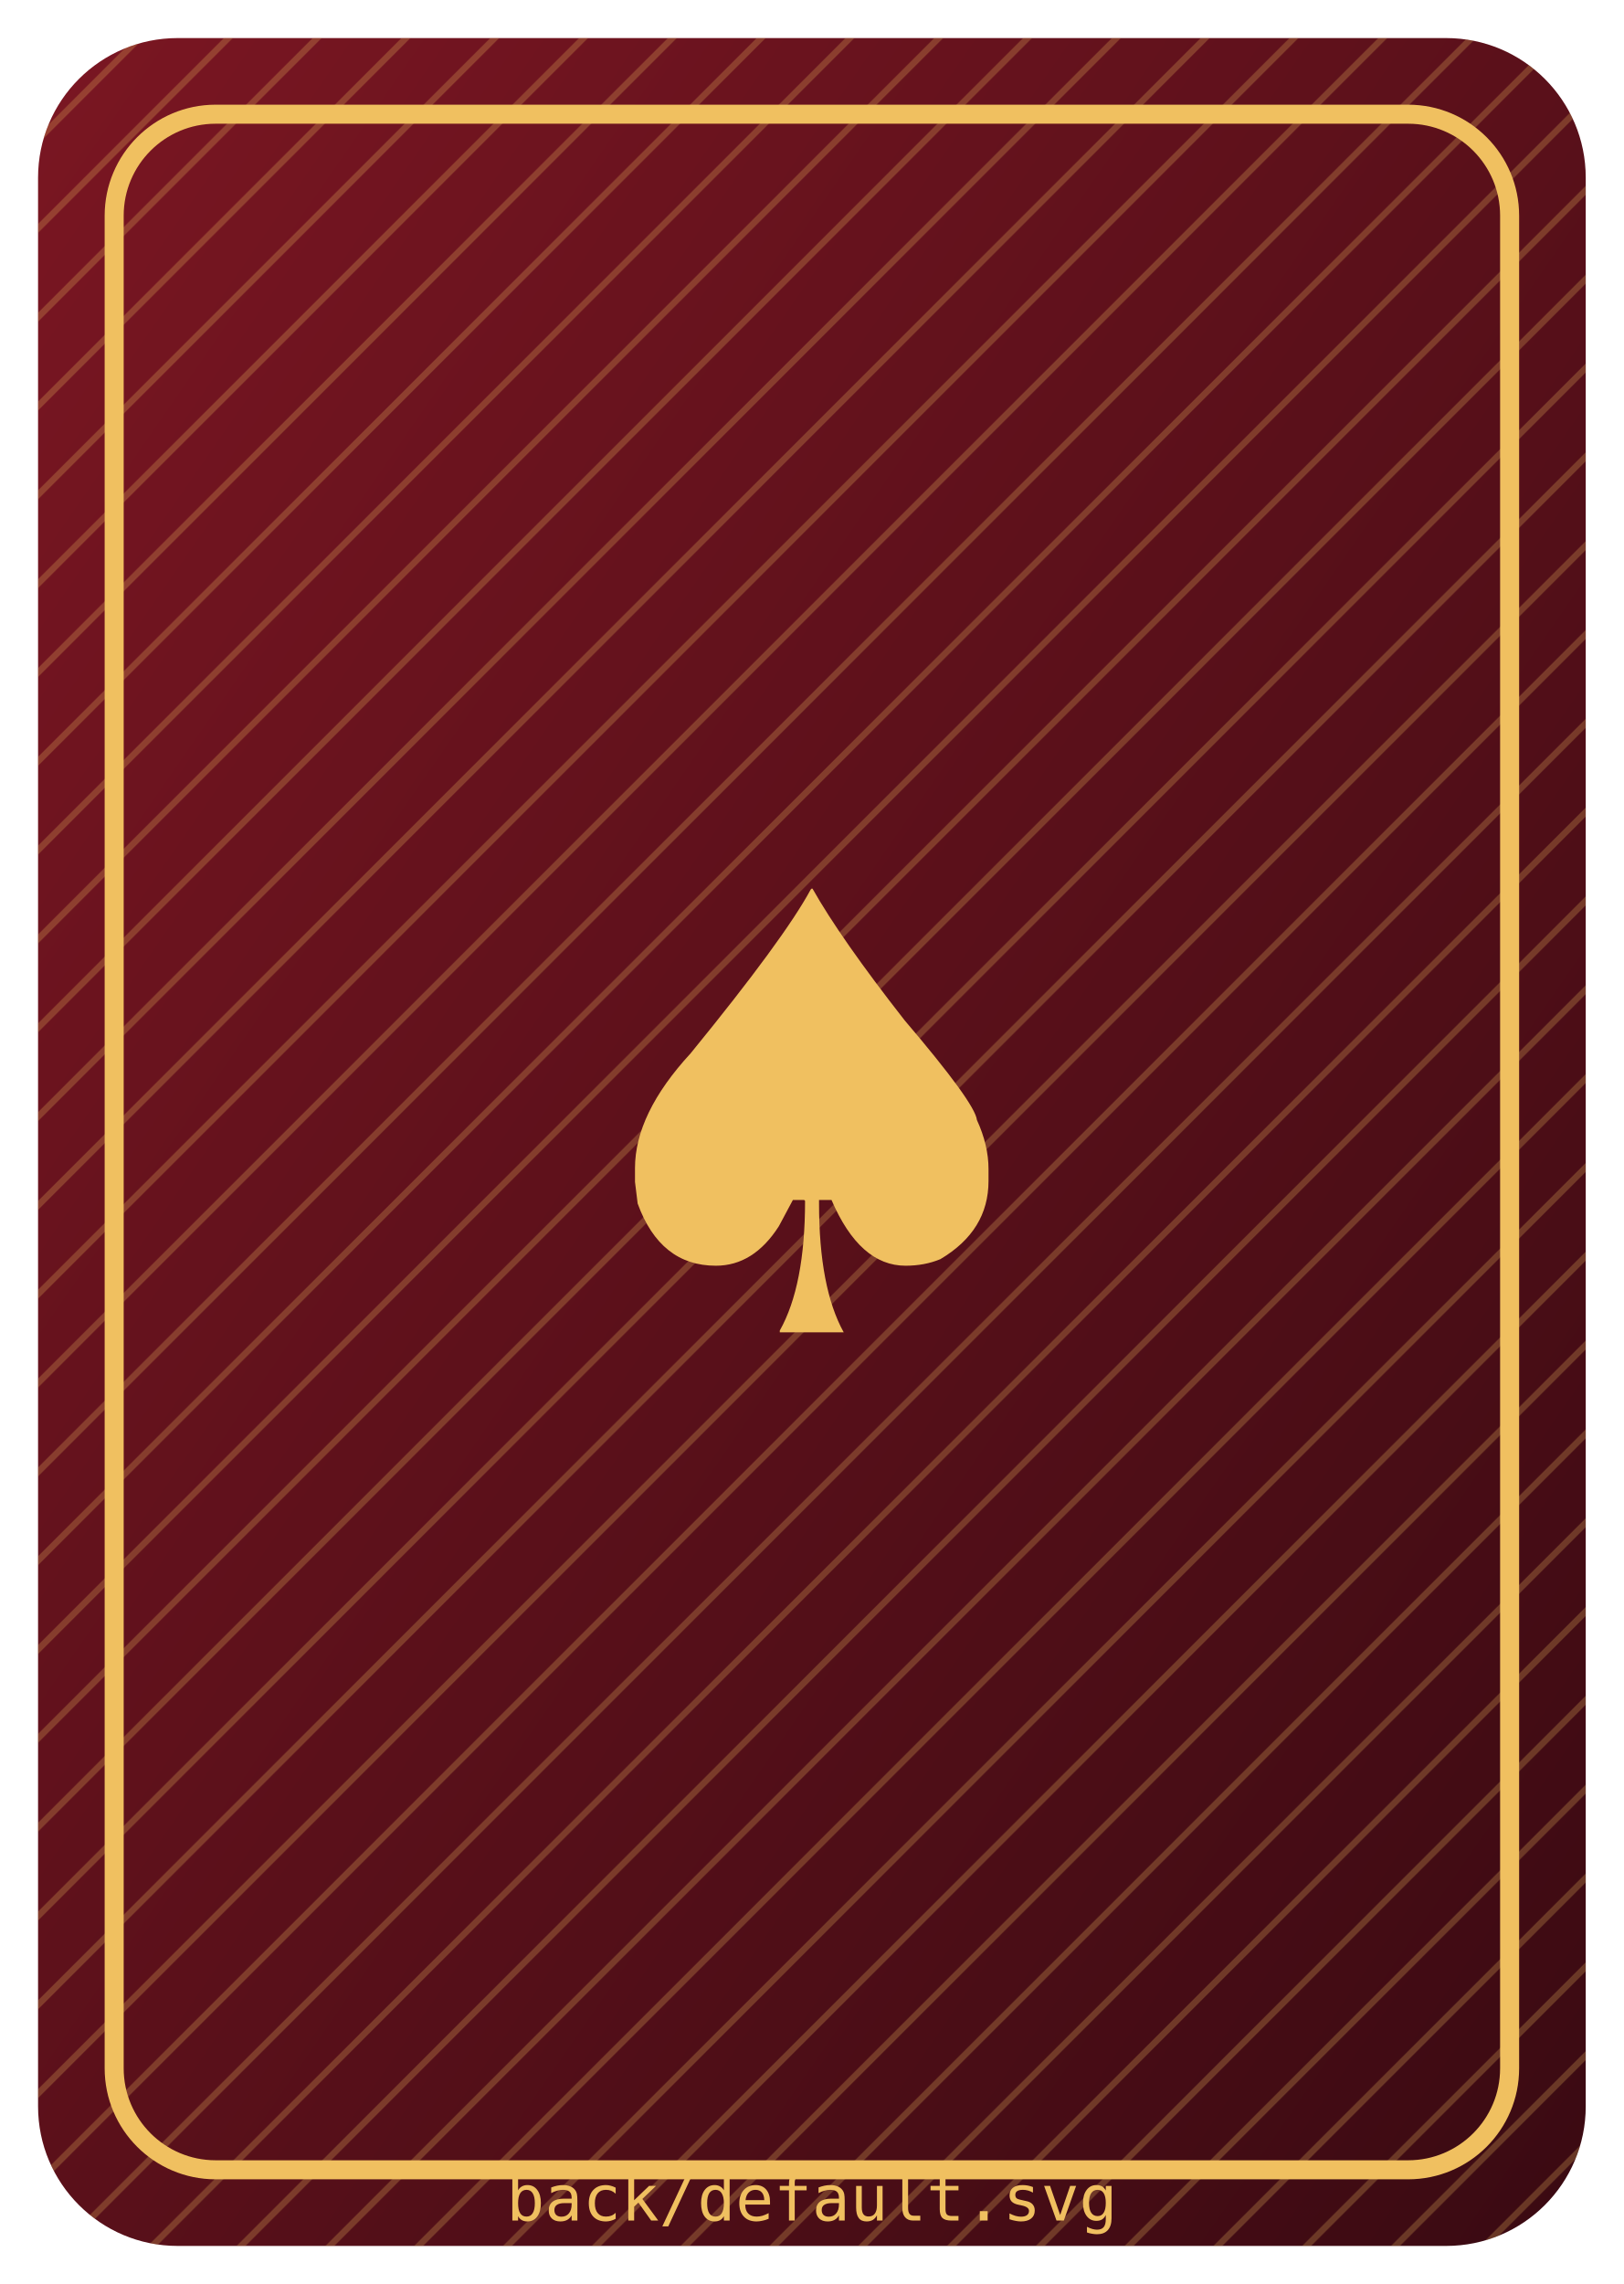
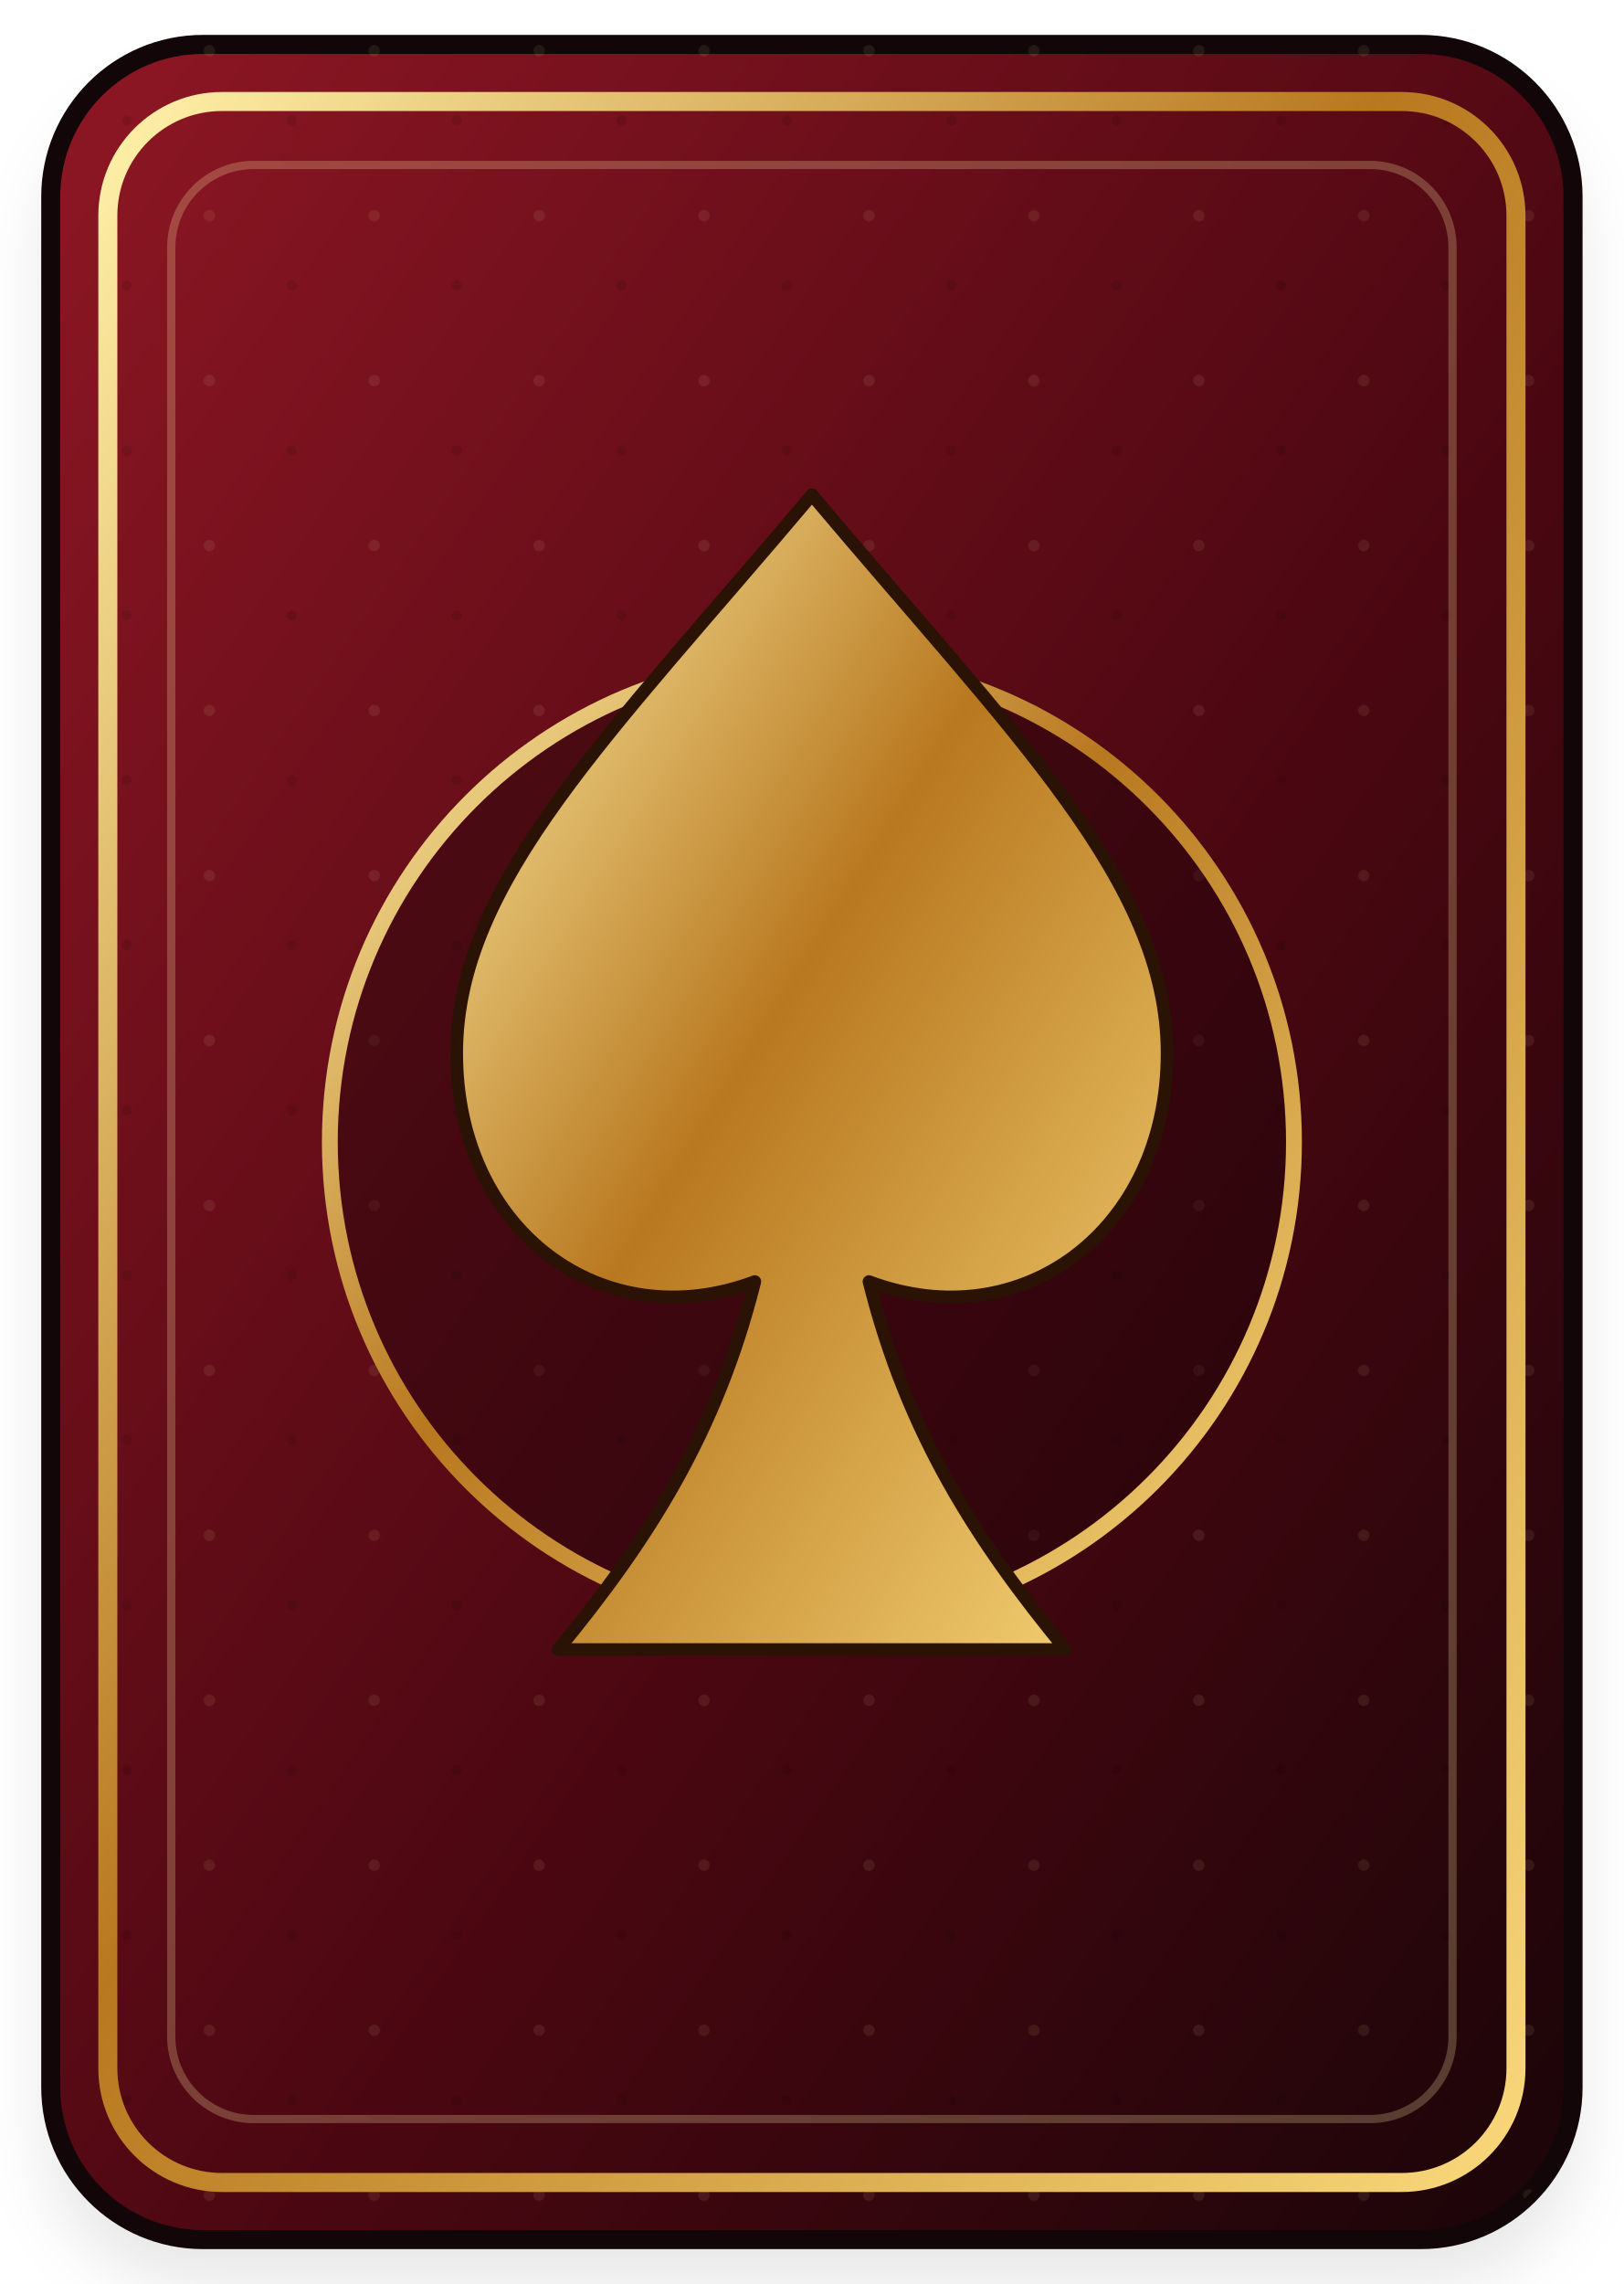
<svg xmlns="http://www.w3.org/2000/svg" viewBox="0 0 256 360" width="256" height="360">
  <defs>
-     <linearGradient id="bg" x1="0" y1="0" x2="1" y2="1">
-       <stop offset="0" stop-color="#7a1622" />
-       <stop offset="1" stop-color="#3a0a12" />
+     <linearGradient id="back-red" x1="0" y1="0" x2="1" y2="1">
+       <stop offset="0" stop-color="#8f1724" />
+       <stop offset="0.58" stop-color="#4a0711" />
+       <stop offset="1" stop-color="#190508" />
    </linearGradient>
-     <pattern id="hatch" x="0" y="0" width="14" height="14" patternUnits="userSpaceOnUse">
-       <path d="M0 14 L14 0 M-1 1 L1 -1 M13 15 L15 13" stroke="rgba(240,192,96,0.25)" stroke-width="1" />
+     <linearGradient id="back-gold" x1="0" y1="0" x2="1" y2="1">
+       <stop offset="0" stop-color="#fff0a8" />
+       <stop offset="0.45" stop-color="#b8781f" />
+       <stop offset="1" stop-color="#f8d77a" />
+     </linearGradient>
+     <pattern id="back-grain" x="0" y="0" width="26" height="26" patternUnits="userSpaceOnUse">
+       <circle cx="7" cy="8" r="0.9" fill="#fff2b8" fill-opacity="0.08" />
+       <circle cx="20" cy="19" r="0.8" fill="#000000" fill-opacity="0.1" />
    </pattern>
+     <filter id="back-shadow" x="-12%" y="-12%" width="124%" height="124%">
+       <feDropShadow dx="0" dy="7" stdDeviation="5" flood-color="#000000" flood-opacity="0.3" />
+     </filter>
  </defs>
-   <rect x="6" y="6" width="244" height="348" rx="22" ry="22" fill="url(#bg)" />
-   <rect x="6" y="6" width="244" height="348" rx="22" ry="22" fill="url(#hatch)" />
-   <rect x="18" y="18" width="220" height="324" rx="16" ry="16" fill="none" stroke="#f0c060" stroke-width="3" />
-   <text x="128" y="210" font-size="96" font-family="serif" text-anchor="middle" fill="#f0c060">♠</text>
-   <text x="128" y="350" font-size="10" text-anchor="middle" fill="#f0c060" font-family="monospace">back/default.svg</text>
+   <rect x="7" y="8" width="242" height="345" rx="24" fill="#000000" opacity="0.32" filter="url(#back-shadow)" />
+   <rect x="8" y="7" width="240" height="346" rx="24" fill="url(#back-red)" stroke="#120608" stroke-width="3" />
+   <rect x="8" y="7" width="240" height="346" rx="24" fill="url(#back-grain)" />
+   <rect x="17" y="16" width="222" height="328" rx="18" fill="none" stroke="url(#back-gold)" stroke-width="3" />
+   <rect x="27" y="26" width="202" height="308" rx="13" fill="none" stroke="#fff0a8" stroke-opacity="0.24" stroke-width="1.3" />
+   <circle cx="128" cy="180" r="76" fill="#190508" fill-opacity="0.38" stroke="url(#back-gold)" stroke-width="2.5" />
+   <path d="M128 78 C96 116 72 139 72 166 C72 194 95 211 119 202 C113 226 102 243 88 260 H168 C154 243 143 226 137 202 C161 211 184 194 184 166 C184 139 160 116 128 78 Z" fill="url(#back-gold)" stroke="#2a1204" stroke-width="2" stroke-linejoin="round" />
</svg>
